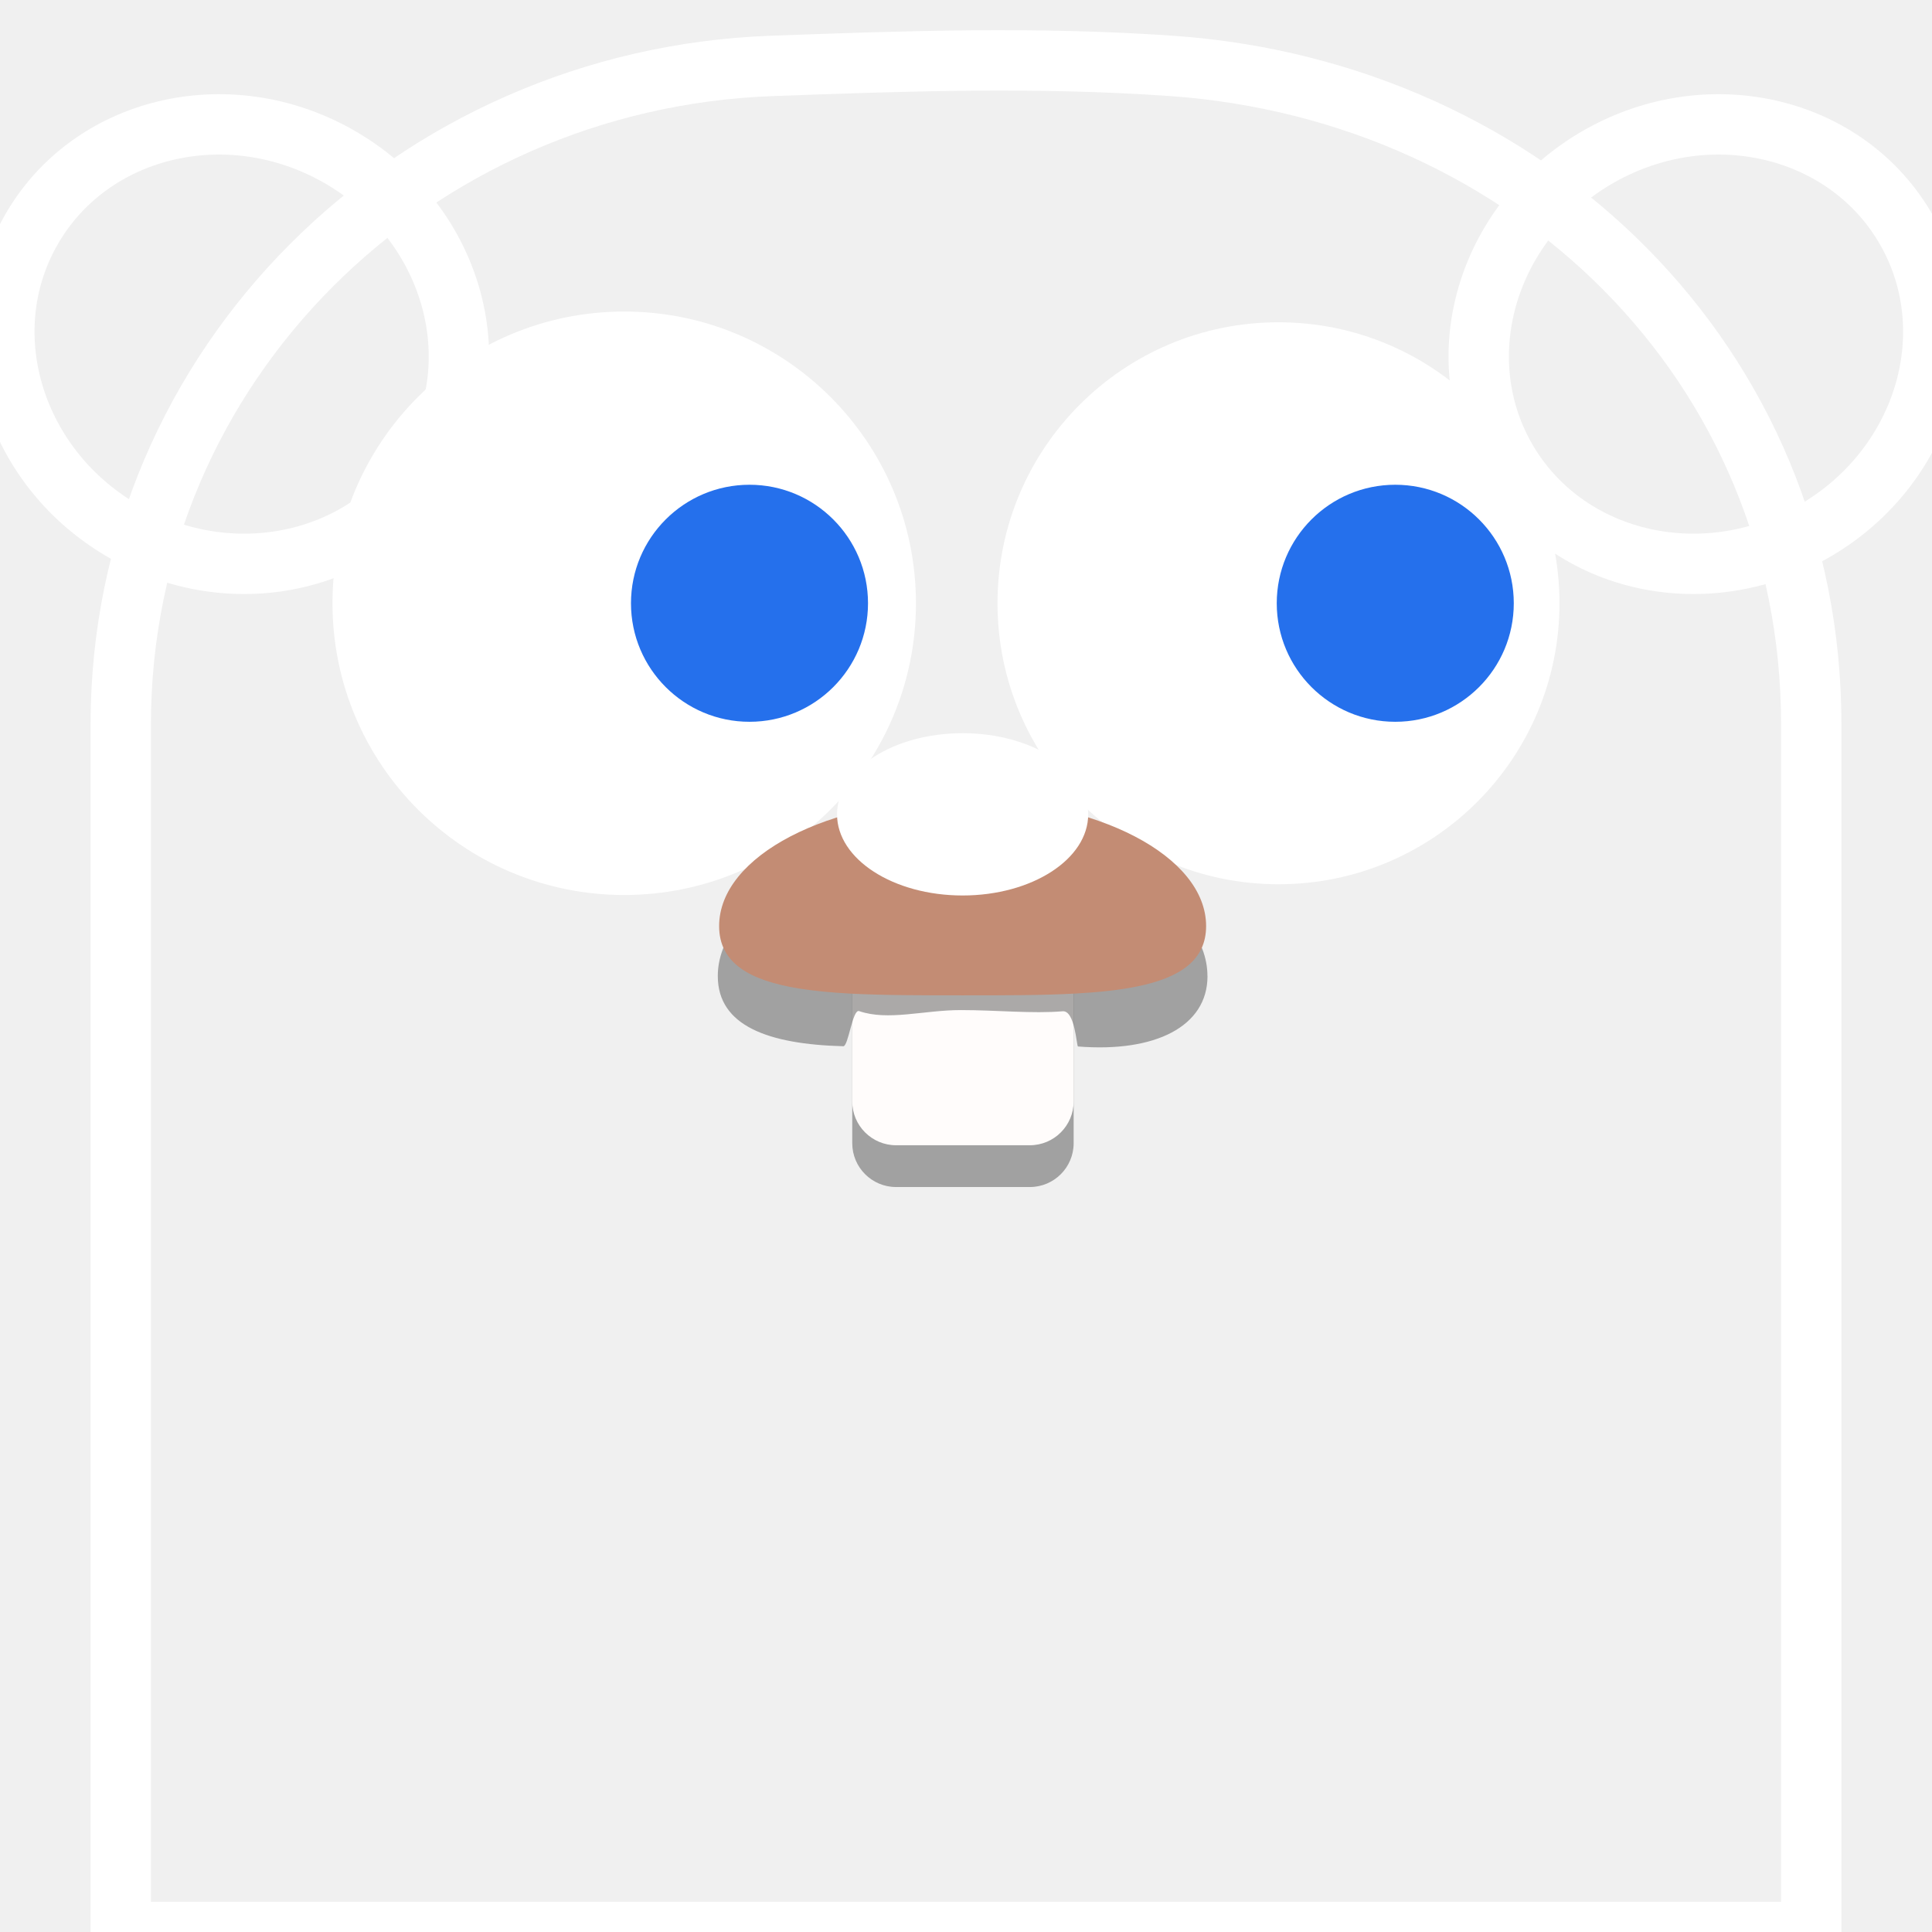
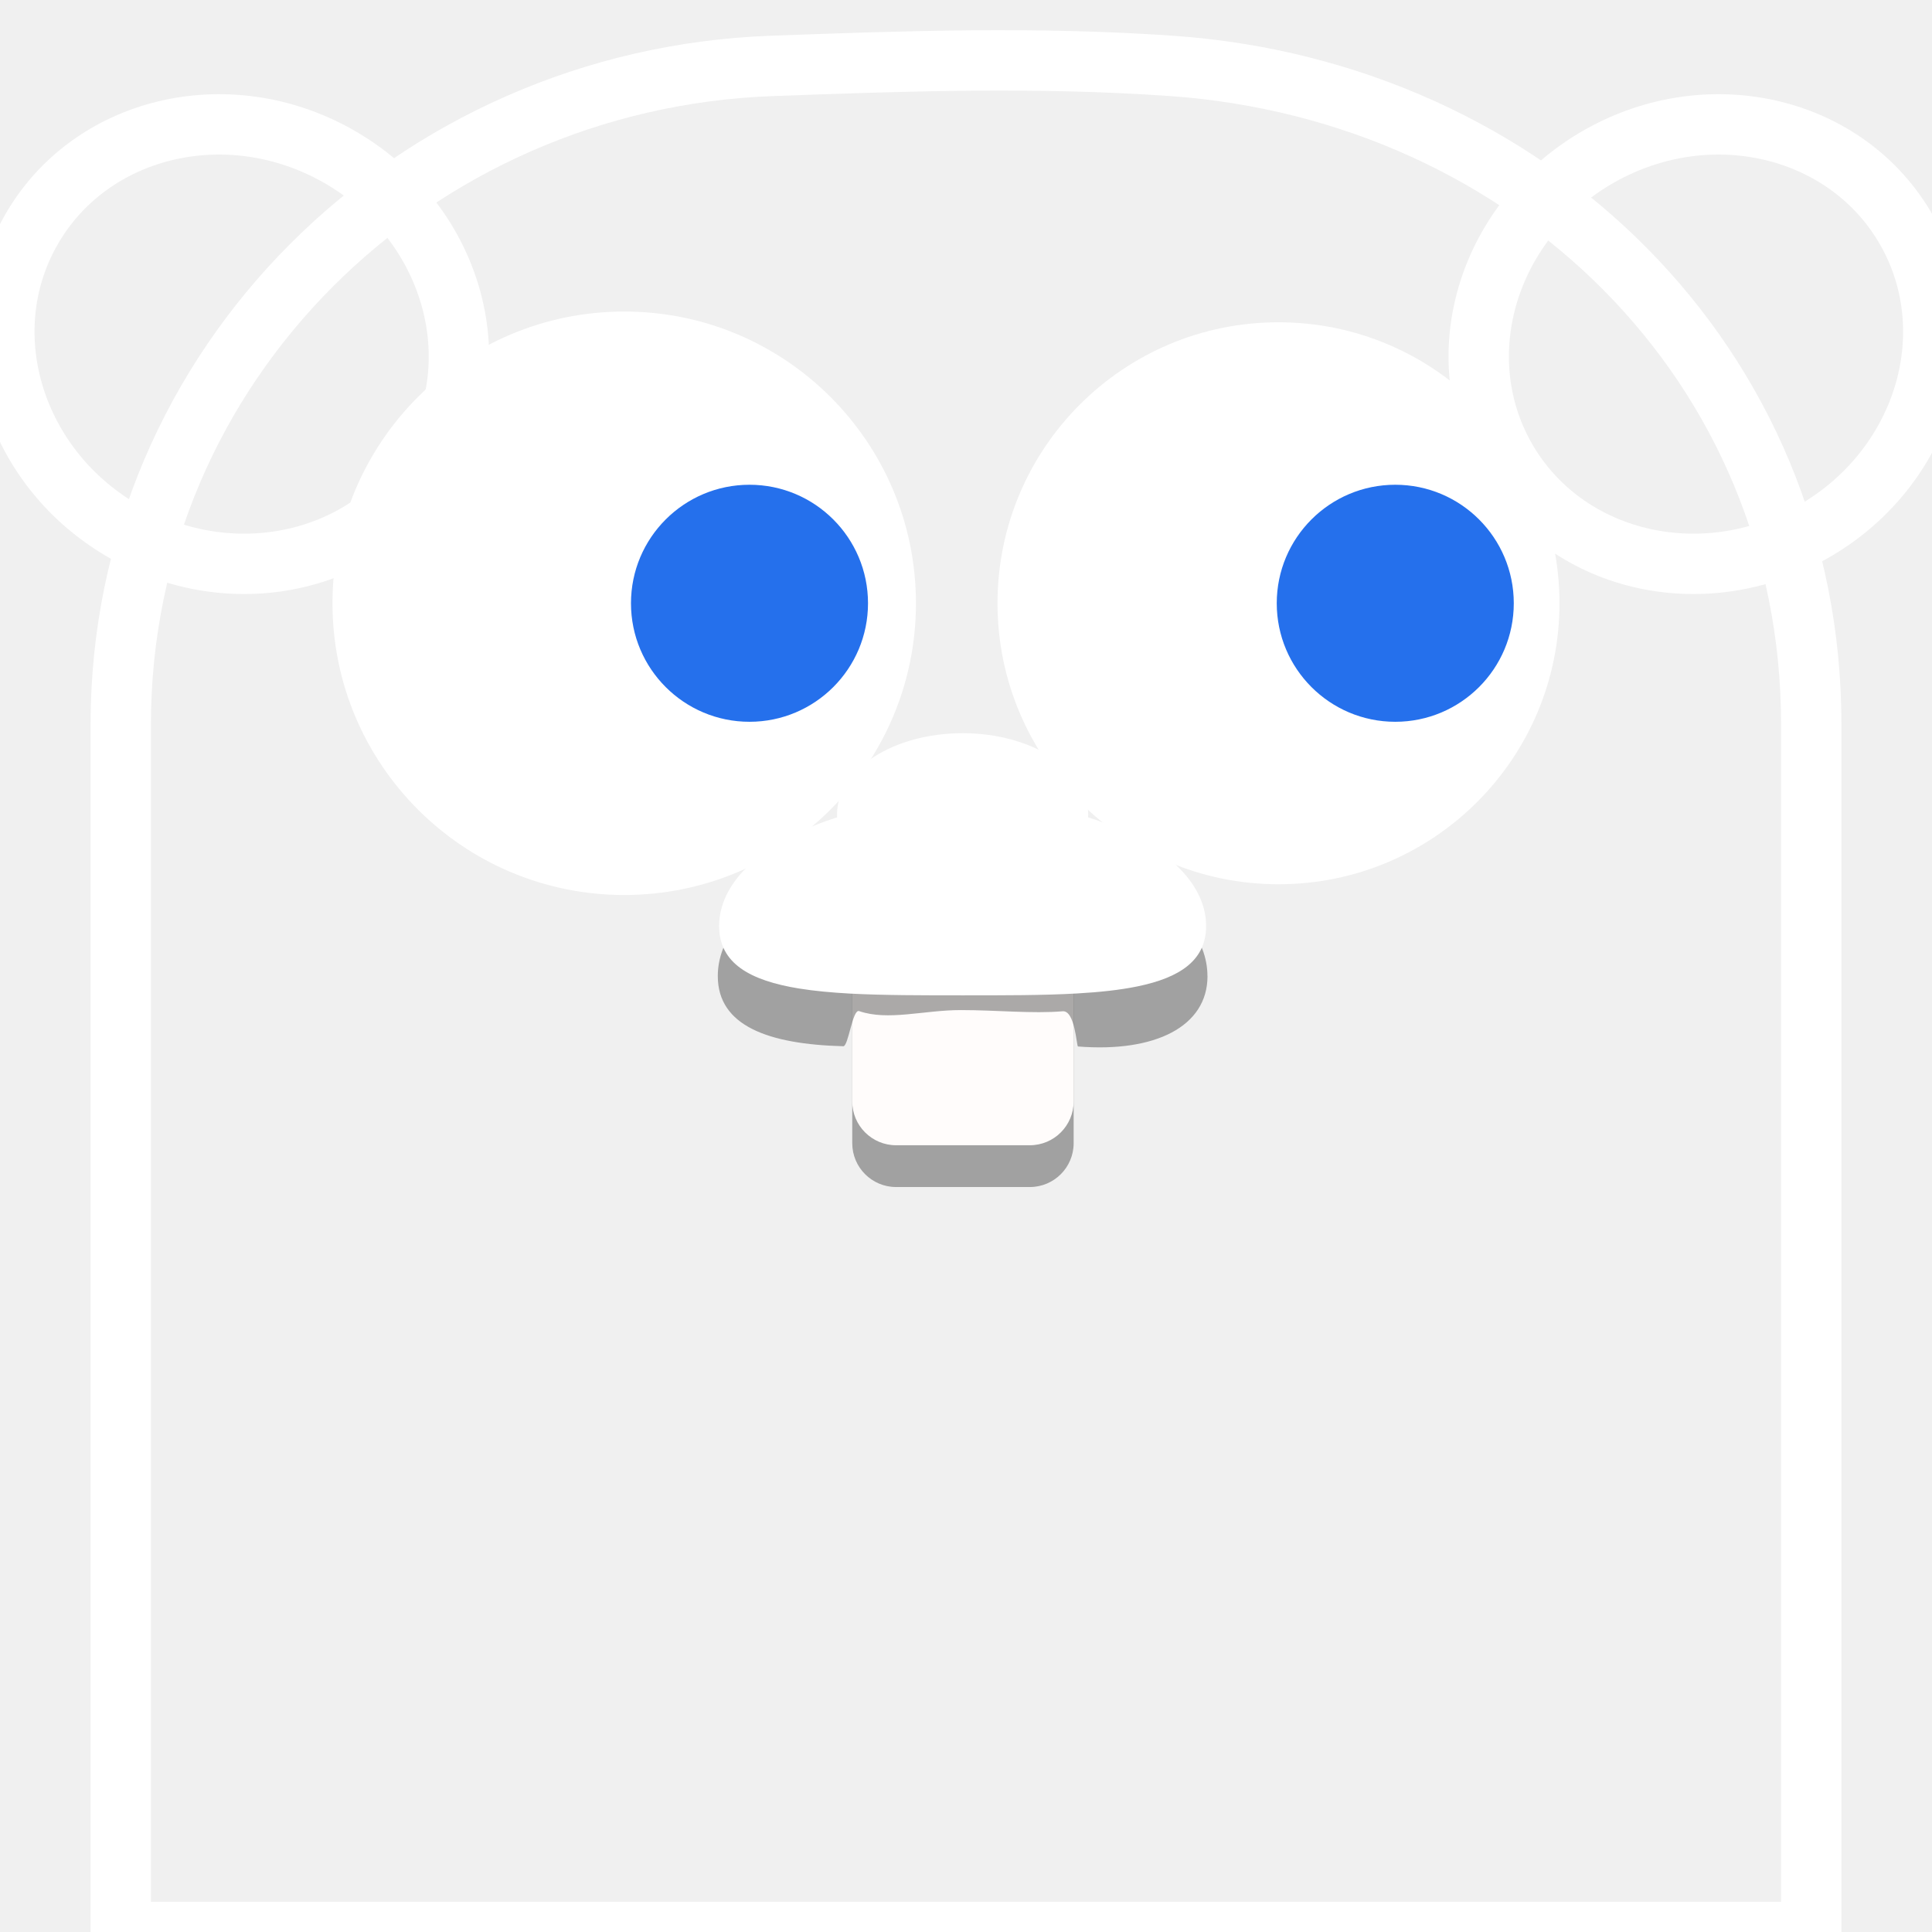
<svg xmlns="http://www.w3.org/2000/svg" width="80" height="80" viewBox="0 0 32 32" id="svg4416" version="1.1">
  <defs id="defs4418" />
  <g id="layer1" transform="translate(0,-1020.362)">
    <ellipse style="color:#000000;clip-rule:nonzero;display:inline;overflow:visible;visibility:visible;opacity:1;isolation:auto;mix-blend-mode:normal;color-interpolation:sRGB;color-interpolation-filters:linearRGB;solid-color:#000000;solid-opacity:1;fill:none;fill-opacity:1;fill-rule:nonzero;stroke:#ffffff;stroke-width:1;stroke-linecap:round;stroke-linejoin:miter;stroke-miterlimit:4;stroke-dasharray:none;stroke-dashoffset:0;stroke-opacity:1;color-rendering:auto;image-rendering:auto;shape-rendering:auto;text-rendering:auto;enable-background:accumulate" id="ear-right-outline" cx="-907.357" cy="479.9" rx="3.579" ry="3.821" transform="matrix(-0.491691,-0.8707698,-0.8707698,0.491691,0,0)" />
    <ellipse transform="matrix(0.491691,-0.8707698,0.8707698,0.491691,0,0)" ry="3.821" rx="3.579" cy="507.846" cx="-891.577" id="ear-left-outline" style="color:#000000;clip-rule:nonzero;display:inline;overflow:visible;visibility:visible;opacity:1;isolation:auto;mix-blend-mode:normal;color-interpolation:sRGB;color-interpolation-filters:linearRGB;solid-color:#000000;solid-opacity:1;fill:none;fill-opacity:1;fill-rule:nonzero;stroke:#ffffff;stroke-width:1;stroke-linecap:round;stroke-linejoin:miter;stroke-miterlimit:4;stroke-dasharray:none;stroke-dashoffset:0;stroke-opacity:1;color-rendering:auto;image-rendering:auto;shape-rendering:auto;text-rendering:auto;enable-background:accumulate" />
    <path style="color:#000000;clip-rule:nonzero;display:inline;overflow:visible;visibility:visible;opacity:1;isolation:auto;mix-blend-mode:normal;color-interpolation:sRGB;color-interpolation-filters:linearRGB;solid-color:#000000;solid-opacity:1;fill:none;fill-opacity:1;fill-rule:nonzero;stroke:#ffffff;stroke-width:1;stroke-linecap:round;stroke-linejoin:miter;stroke-miterlimit:4;stroke-dasharray:none;stroke-dashoffset:0;stroke-opacity:1;color-rendering:auto;image-rendering:auto;shape-rendering:auto;text-rendering:auto;enable-background:accumulate" d="m 16.092,1021.364 c -1.106,0.01 -2.21,0.049 -3.316,0.09 C 6.842,1021.674 2,1026.394 2,1032.362 c 0,2.979 0,13 0,20 l 28,0 c 0,-8 0,-16 0,-20 0,-5.968 -4.667,-10.491 -10.59,-10.908 -1.106,-0.078 -2.212,-0.099 -3.318,-0.09 z" id="body-outline" />
    <rect style="color:#000000;clip-rule:nonzero;display:inline;overflow:visible;visibility:visible;opacity:1;isolation:auto;mix-blend-mode:normal;color-interpolation:sRGB;color-interpolation-filters:linearRGB;solid-color:#000000;solid-opacity:1;fill:#000000;fill-opacity:0.329;fill-rule:nonzero;stroke:none;stroke-width:10;stroke-linecap:round;stroke-linejoin:miter;stroke-miterlimit:4;stroke-dasharray:none;stroke-dashoffset:0;stroke-opacity:1;color-rendering:auto;image-rendering:auto;shape-rendering:auto;text-rendering:auto;enable-background:accumulate" id="rect4473" width="3.087" height="3.531" x="14.406" y="1035.684" ry="0.624" />
    <path style="color:#000000;clip-rule:nonzero;display:inline;overflow:visible;visibility:visible;opacity:1;isolation:auto;mix-blend-mode:normal;color-interpolation:sRGB;color-interpolation-filters:linearRGB;solid-color:#000000;solid-opacity:1;fill:none;fill-opacity:1;fill-rule:nonzero;stroke:none;stroke-width:10;stroke-linecap:round;stroke-linejoin:miter;stroke-miterlimit:4;stroke-dasharray:none;stroke-dashoffset:0;stroke-opacity:1;color-rendering:auto;image-rendering:auto;shape-rendering:auto;text-rendering:auto;enable-background:accumulate" d="m 16,1023.362 c -9,0 -12,3.715 -12,9 l 0,20 24,0 c -0.049,-7.356 0,-18 0,-20 0,-5.285 -3,-9 -12,-9 z" id="body" />
    <circle style="color:#000000;clip-rule:nonzero;display:inline;overflow:visible;visibility:visible;opacity:1;isolation:auto;mix-blend-mode:normal;color-interpolation:sRGB;color-interpolation-filters:linearRGB;solid-color:#000000;solid-opacity:1;fill:#ffffff;fill-opacity:1;fill-rule:nonzero;stroke:none;stroke-width:10;stroke-linecap:round;stroke-linejoin:miter;stroke-miterlimit:4;stroke-dasharray:none;stroke-dashoffset:0;stroke-opacity:1;color-rendering:auto;image-rendering:auto;shape-rendering:auto;text-rendering:auto;enable-background:accumulate" id="eye-right" cx="21.176" cy="1030.354" r="4.654" />
    <circle r="4.832" cy="1030.354" cx="10.339" id="circle4483" style="color:#000000;clip-rule:nonzero;display:inline;overflow:visible;visibility:visible;opacity:1;isolation:auto;mix-blend-mode:normal;color-interpolation:sRGB;color-interpolation-filters:linearRGB;solid-color:#000000;solid-opacity:1;fill:#ffffff;fill-opacity:1;fill-rule:nonzero;stroke:none;stroke-width:10;stroke-linecap:round;stroke-linejoin:miter;stroke-miterlimit:4;stroke-dasharray:none;stroke-dashoffset:0;stroke-opacity:1;color-rendering:auto;image-rendering:auto;shape-rendering:auto;text-rendering:auto;enable-background:accumulate" />
    <rect style="color:#000000;clip-rule:nonzero;display:inline;overflow:visible;visibility:visible;opacity:1;isolation:auto;mix-blend-mode:normal;color-interpolation:sRGB;color-interpolation-filters:linearRGB;solid-color:#000000;solid-opacity:1;fill:#000000;fill-opacity:0.329;fill-rule:nonzero;stroke:none;stroke-width:10;stroke-linecap:round;stroke-linejoin:miter;stroke-miterlimit:4;stroke-dasharray:none;stroke-dashoffset:0;stroke-opacity:1;color-rendering:auto;image-rendering:auto;shape-rendering:auto;text-rendering:auto;enable-background:accumulate" id="rect4246" width="3.667" height="4.106" x="14.116" y="1035.917" ry="0.726" />
    <rect ry="0.726" y="1035.225" x="14.116" height="4.106" width="3.667" id="teeth" style="color:#000000;clip-rule:nonzero;display:inline;overflow:visible;visibility:visible;opacity:1;isolation:auto;mix-blend-mode:normal;color-interpolation:sRGB;color-interpolation-filters:linearRGB;solid-color:#000000;solid-opacity:1;fill:#fffcfb;fill-opacity:1;fill-rule:nonzero;stroke:none;stroke-width:10;stroke-linecap:round;stroke-linejoin:miter;stroke-miterlimit:4;stroke-dasharray:none;stroke-dashoffset:0;stroke-opacity:1;color-rendering:auto;image-rendering:auto;shape-rendering:auto;text-rendering:auto;enable-background:accumulate" />
    <path style="color:#000000;clip-rule:nonzero;display:inline;overflow:visible;visibility:visible;opacity:1;isolation:auto;mix-blend-mode:normal;color-interpolation:sRGB;color-interpolation-filters:linearRGB;solid-color:#000000;solid-opacity:1;fill:#000000;fill-opacity:0.329;fill-rule:nonzero;stroke:none;stroke-width:10;stroke-linecap:round;stroke-linejoin:miter;stroke-miterlimit:4;stroke-dasharray:none;stroke-dashoffset:0;stroke-opacity:1;color-rendering:auto;image-rendering:auto;shape-rendering:auto;text-rendering:auto;enable-background:accumulate" d="m 20,1036.529 c 0,0.838 -0.871,1.268 -2.145,1.166 -0.024,0 -0.048,-0.6 -0.254,-0.583 -0.504,0.042 -1.096,-0.02 -1.686,-0.02 -0.613,0 -1.206,0.183 -1.685,0.017 -0.11,-0.038 -0.178,0.584 -0.262,0.582 -1.244,-0.033 -2.079,-0.338 -2.079,-1.162 0,-1.212 1.816,-2.194 4.055,-2.194 2.24,0 4.055,0.982 4.055,2.194 z" id="path4487" />
-     <path id="mustache" d="m 19.977,1035.7 c 0,0.569 -0.434,0.855 -1.138,1 -0.292,0.06 -0.63,0.096 -1.004,0.117 -0.564,0.032 -1.208,0.031 -1.891,0.031 -0.673,0 -1.307,0 -1.865,-0.029 -0.306,-0.017 -0.589,-0.043 -0.843,-0.084 -0.814,-0.132 -1.325,-0.417 -1.325,-1.034 0,-1.16 1.806,-2.101 4.033,-2.101 2.227,0 4.033,0.941 4.033,2.101 z" style="color:#000000;clip-rule:nonzero;display:inline;overflow:visible;visibility:visible;opacity:1;isolation:auto;mix-blend-mode:normal;color-interpolation:sRGB;color-interpolation-filters:linearRGB;solid-color:#000000;solid-opacity:1;fill:#c38c74;fill-opacity:1;fill-rule:nonzero;stroke:none;stroke-width:10;stroke-linecap:round;stroke-linejoin:miter;stroke-miterlimit:4;stroke-dasharray:none;stroke-dashoffset:0;stroke-opacity:1;color-rendering:auto;image-rendering:auto;shape-rendering:auto;text-rendering:auto;enable-background:accumulate" />
+     <path id="mustache" d="m 19.977,1035.7 c 0,0.569 -0.434,0.855 -1.138,1 -0.292,0.06 -0.63,0.096 -1.004,0.117 -0.564,0.032 -1.208,0.031 -1.891,0.031 -0.673,0 -1.307,0 -1.865,-0.029 -0.306,-0.017 -0.589,-0.043 -0.843,-0.084 -0.814,-0.132 -1.325,-0.417 -1.325,-1.034 0,-1.16 1.806,-2.101 4.033,-2.101 2.227,0 4.033,0.941 4.033,2.101 z" style="color:#000000;clip-rule:nonzero;display:inline;overflow:visible;visibility:visible;opacity:1;isolation:auto;mix-blend-mode:normal;color-interpolation:sRGB;color-interpolation-filters:linearRGB;solid-color:#000000;solid-opacity:1;fill:#ffffff;fill-opacity:1;fill-rule:nonzero;stroke:none;stroke-width:10;stroke-linecap:round;stroke-linejoin:miter;stroke-miterlimit:4;stroke-dasharray:none;stroke-dashoffset:0;stroke-opacity:1;color-rendering:auto;image-rendering:auto;shape-rendering:auto;text-rendering:auto;enable-background:accumulate" />
    <ellipse cy="1033.85" cx="15.944" id="nose" style="color:#000000;clip-rule:nonzero;display:inline;overflow:visible;visibility:visible;opacity:1;isolation:auto;mix-blend-mode:normal;color-interpolation:sRGB;color-interpolation-filters:linearRGB;solid-color:#000000;solid-opacity:1;fill:#ffffff;fill-opacity:1;fill-rule:nonzero;stroke:none;stroke-width:10;stroke-linecap:round;stroke-linejoin:miter;stroke-miterlimit:4;stroke-dasharray:none;stroke-dashoffset:0;stroke-opacity:1;color-rendering:auto;image-rendering:auto;shape-rendering:auto;text-rendering:auto;enable-background:accumulate" rx="2.08" ry="1.344" />
    <circle style="color:#000000;clip-rule:nonzero;display:inline;overflow:visible;visibility:visible;opacity:1;isolation:auto;mix-blend-mode:normal;color-interpolation:sRGB;color-interpolation-filters:linearRGB;solid-color:#000000;solid-opacity:1;fill:#2570ec;fill-opacity:1;fill-rule:nonzero;stroke:none;stroke-width:10;stroke-linecap:round;stroke-linejoin:miter;stroke-miterlimit:4;stroke-dasharray:none;stroke-dashoffset:0;stroke-opacity:1;color-rendering:auto;image-rendering:auto;shape-rendering:auto;text-rendering:auto;enable-background:accumulate" id="pupil-left" cx="12.414" cy="1030.354" r="1.963" />
    <circle r="1.963" cy="1030.354" cx="23.11" id="circle4495" style="color:#000000;clip-rule:nonzero;display:inline;overflow:visible;visibility:visible;opacity:1;isolation:auto;mix-blend-mode:normal;color-interpolation:sRGB;color-interpolation-filters:linearRGB;solid-color:#000000;solid-opacity:1;fill:#2570ec;fill-opacity:1;fill-rule:nonzero;stroke:none;stroke-width:10;stroke-linecap:round;stroke-linejoin:miter;stroke-miterlimit:4;stroke-dasharray:none;stroke-dashoffset:0;stroke-opacity:1;color-rendering:auto;image-rendering:auto;shape-rendering:auto;text-rendering:auto;enable-background:accumulate" />
  </g>
</svg>
